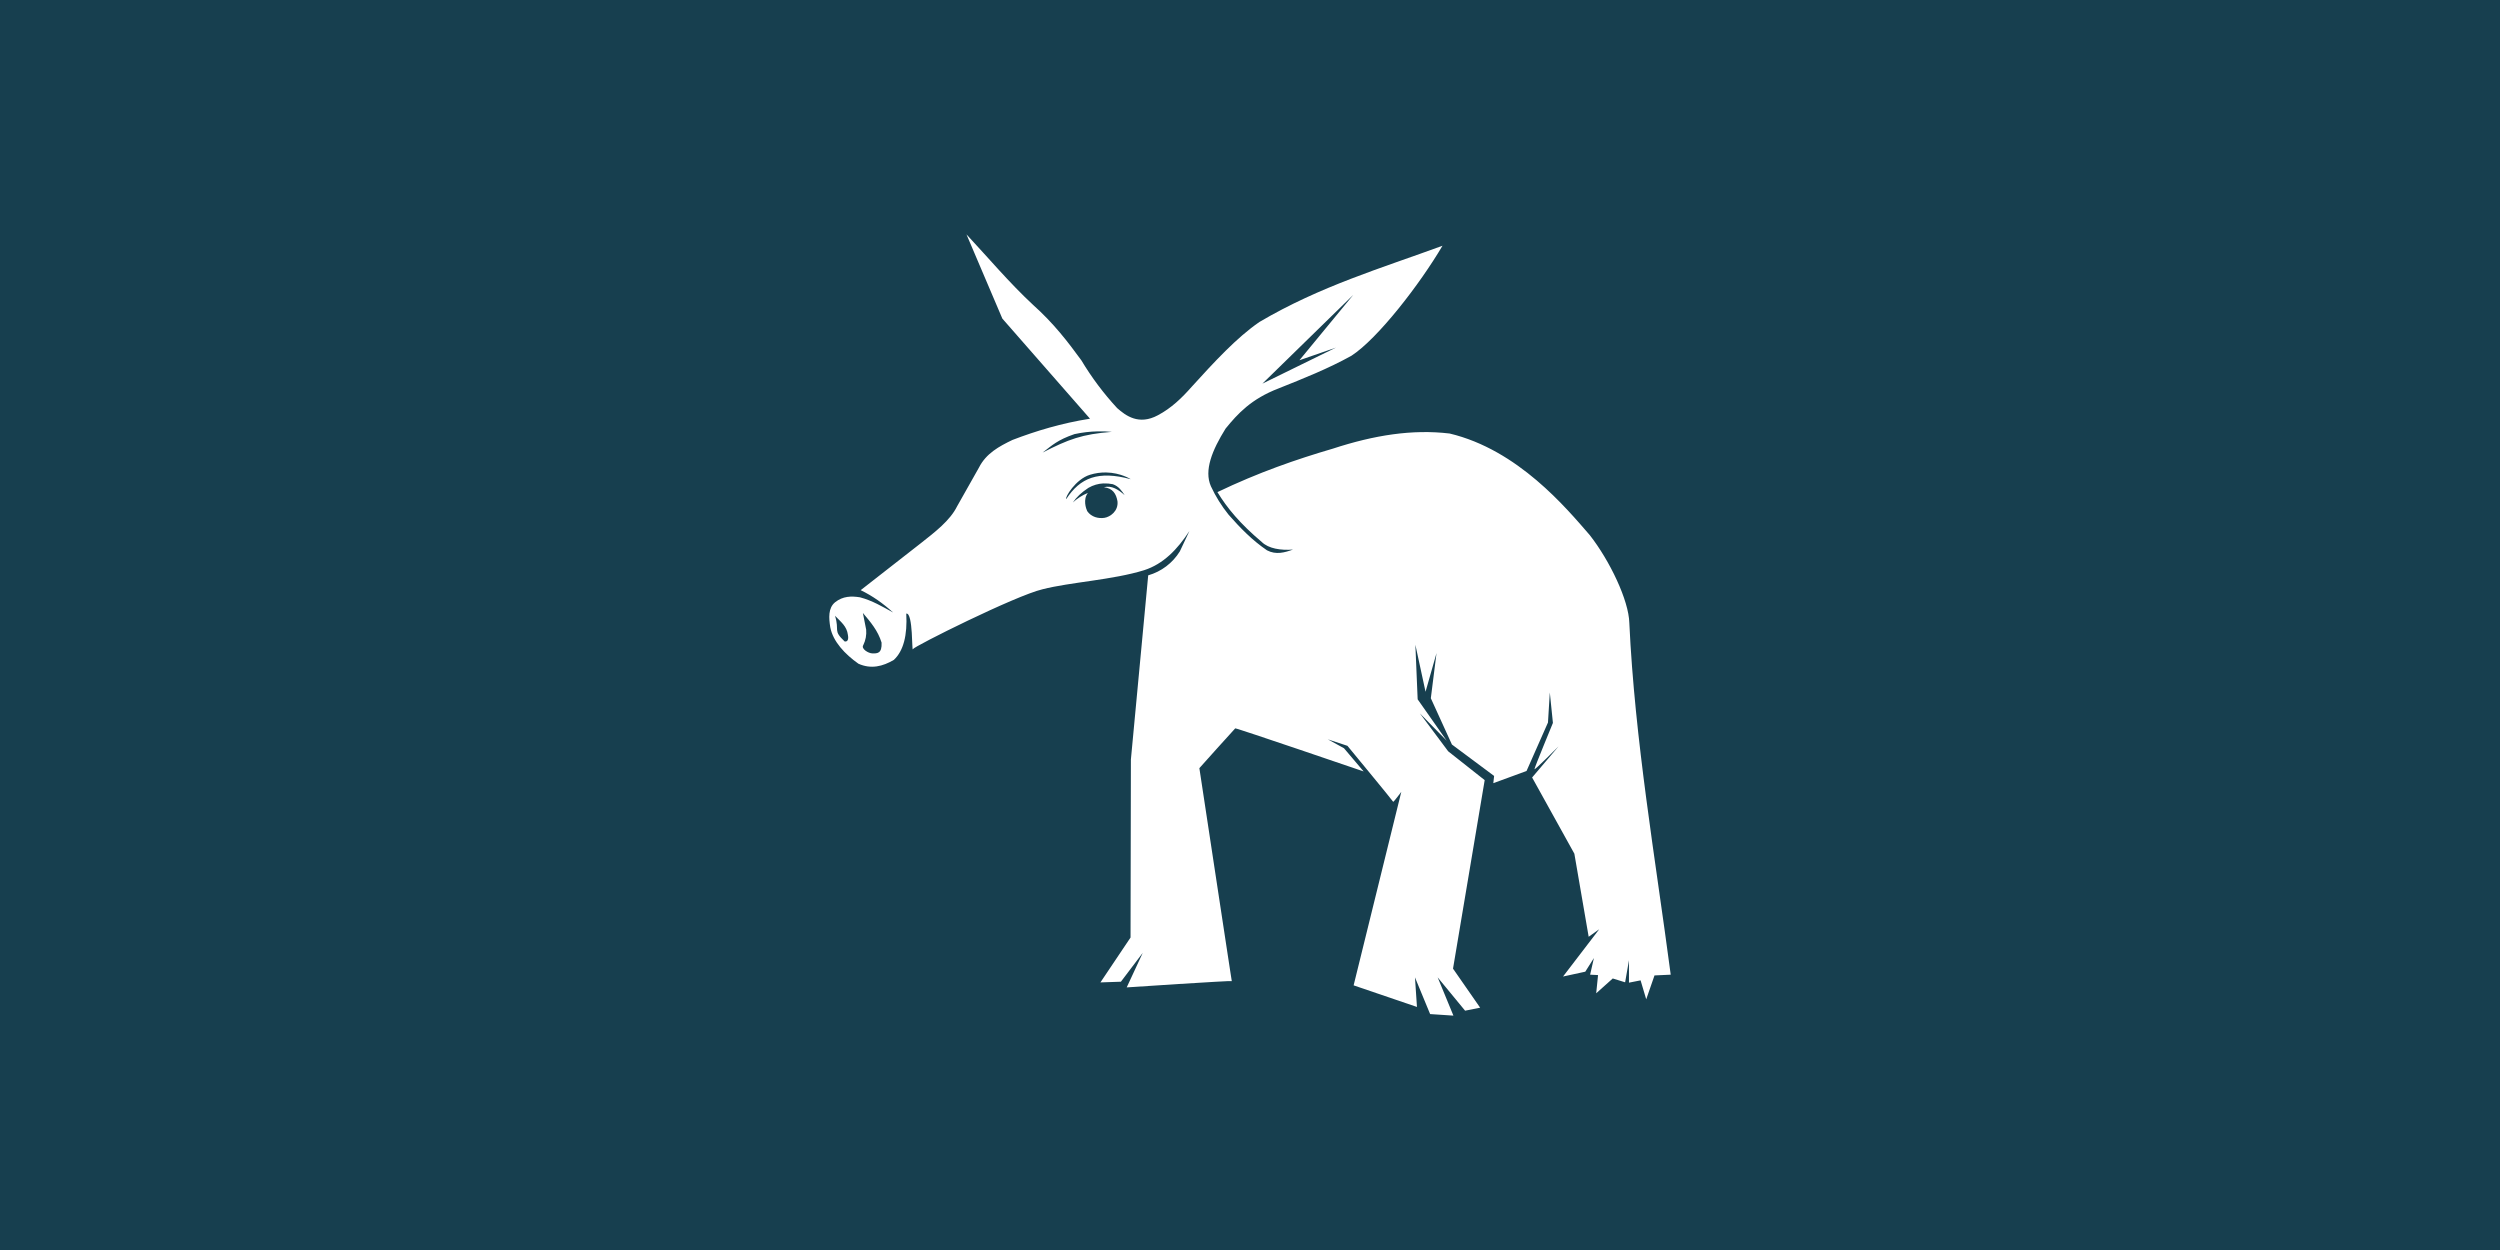
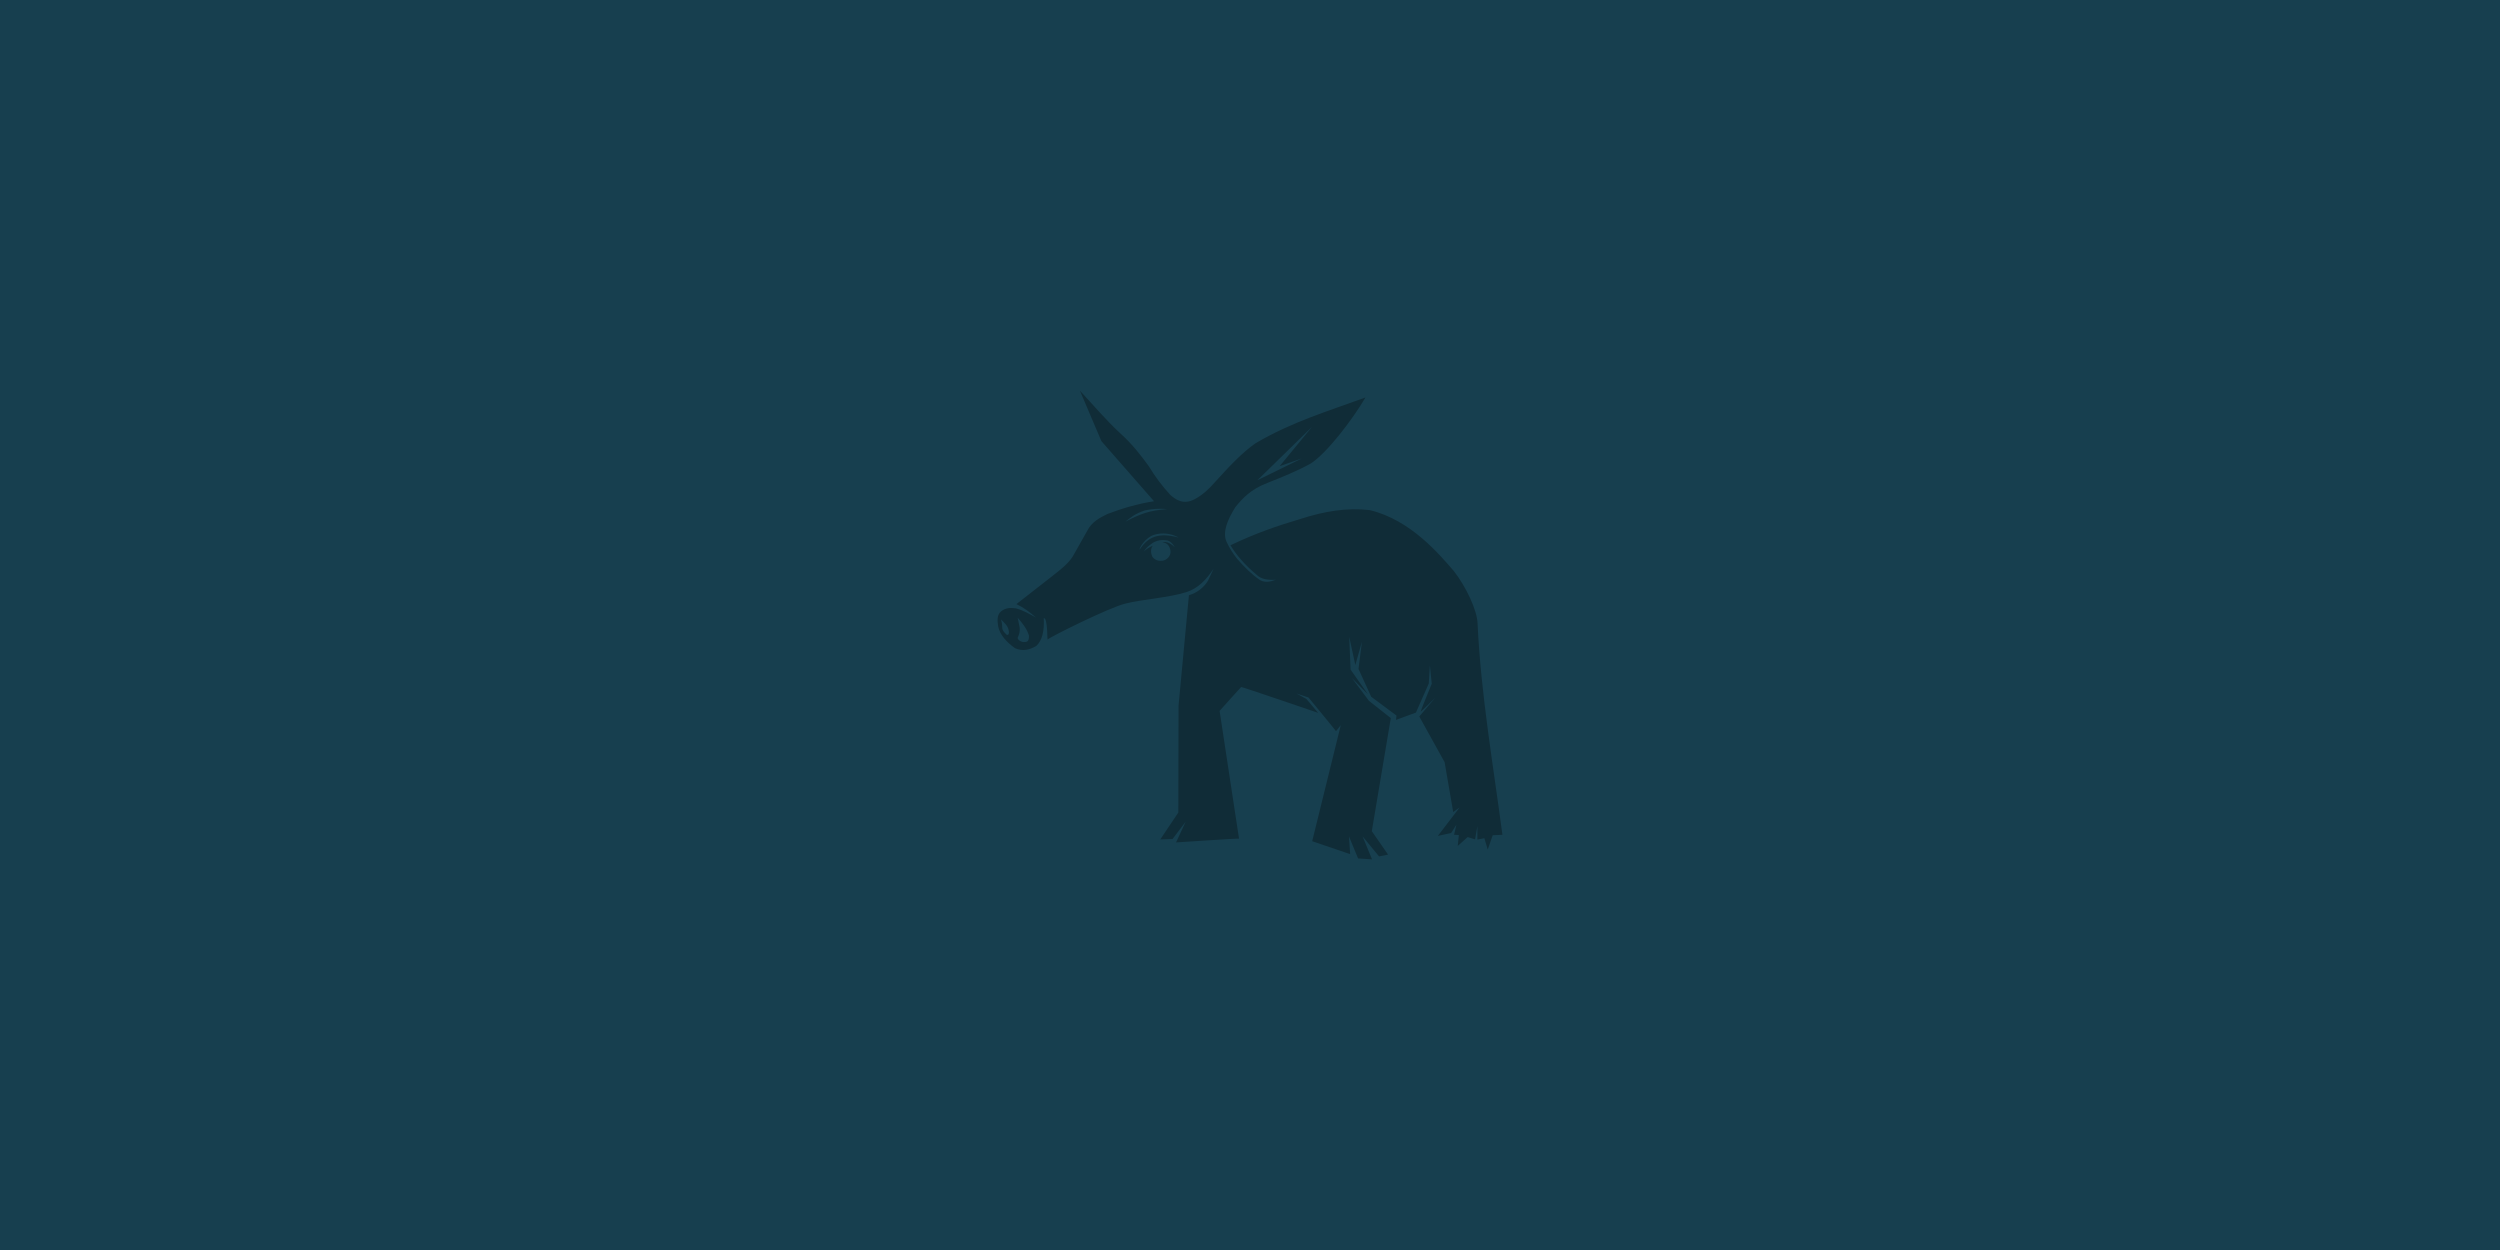
<svg xmlns="http://www.w3.org/2000/svg" height="320" width="640">
  <path fill="#173f4f" d="M0 0h640v320H0z" />
-   <path d="M247.415 60l9.18 21.551 22.445 25.637c-7.278 1.15-13.75 3.102-19.854 5.439-3.447 1.66-6.74 3.447-8.58 7.086l-5.591 9.907c-1.8 3.639-5.618 6.55-9.359 9.5l-15.32 11.962c3.05 1.481 5.783 3.422 8.298 5.72-2.706-1.494-5.336-3.064-8.49-3.894-2.196-.345-4.366-.32-6.37 1.277-1.801 1.493-1.597 4.021-1.227 6.383.69 3.652 3.741 6.895 7.214 9.346 3.23 1.443 6.205.702 9.065-.983 2.477-2.298 3.485-6.333 3.179-11.848 1.787-.332 1.391 10.303 1.71 9.09.167-.651 26.263-13.7 33.17-15.32 7.048-1.814 18.04-2.401 25.994-4.878 4.941-1.583 8.555-5.337 11.619-10.048l-2.464 5.235a14.082 14.082 0 01-8.095 6.128l-4.43 47.137-.09 45.58-7.711 11.49 5.247-.179 5.592-7.392-4.11 8.848s26.9-1.8 26.9-1.609c0 .192-8.299-54.516-8.299-54.516s8.989-10.048 9.18-10.189c.192-.153 32.876 11.031 32.876 11.031l-5.03-5.937-4.137-2.285 5.017 1.66s11.657 14.12 11.708 14.325c.051.191 2.081-2.54 2.081-2.54l-12.205 49.536 16.214 5.528-.51-7.57 3.88 9.396 5.963.396-4.034-9.793 7.022 8.529 3.855-.766-6.945-9.997 8.107-48.26-9.346-7.38-7.239-9.703 6.856 6.984-7.43-10.584-.587-13.98 2.604 12.04 2.809-9.896-1.456 11.555 5.401 11.848 10.801 8.043-.204 1.852 8.503-3.116 5.49-12.41.472-7.685.792 7.788s-4.724 11.44-4.724 11.835c0 .383 6.167-5.835 6.167-5.835l-6.767 7.967 10.814 19.509 3.664 21.27 2.694-1.928-.575.766-8.681 11.337 5.694-1.238 2.209-3.498-.97 4.264 2.03.102-.473 4.66 4.239-3.792 3.166.983.983-5.656v5.746l2.975-.588 1.442 4.852 2.12-6.116 4.15-.191c-3.959-30.029-9.193-60.057-10.598-90.086-.153-5.72-4.953-15.832-10.124-22.445-6.04-6.958-18.372-21.832-35.876-26.007-9.55-1.136-19.279.408-29.876 3.868-9.371 2.745-19.049 6.09-29.569 11.133 2.477 4.06 5.758 8.044 11.35 12.768 1.75 1.71 4.903 2.183 8.005 1.94-2.145.766-4.353 1.405-6.664.192-3.767-2.554-6.869-5.745-9.831-9.116a35.25 35.25 0 01-4.532-7.29c-1.788-4.06.319-9.218 3.766-14.76 3.128-3.842 6.575-7.596 13.584-10.29 6.307-2.515 12.64-5.03 18.628-8.35 6.767-4.391 17.568-18.384 23.313-28.164-15.653 5.745-31.293 10.341-46.856 19.508-5.822 3.997-11.529 10.189-17.35 16.598-2.478 2.809-5.159 5.439-8.683 7.303-4.838 2.592-8.17.127-10.405-1.851a74.344 74.344 0 01-9.154-12.219c-3.447-4.724-7.06-9.46-12.346-14.184-6.077-5.643-11.555-12.155-17.07-18.066zm99.023 15.487L332.65 92.225l9.358-3.243-18.832 9.23zm-65.407 34.944c1.213-.026 2.426 0 3.6.128-7.621.587-11.107 1.902-17.72 5.298 2.425-1.851 3.792-3.23 8.158-4.724a30.695 30.695 0 015.962-.702zm2.12 10.52c3.766.064 6.32 1.724 6.32 1.724-8.35-2.247-12.934-.383-16.509 5.081-.42-.345 2.375-5.094 6.078-6.218a13.256 13.256 0 014.11-.587zm-.639 2.809a9.703 9.703 0 012.362.192c1.558.549 2.273 1.71 3.039 2.808-1.622-1.43-3.294-2.553-5.324-2.03 2.298.256 3.154 1.698 3.485 3.588.281 2.54-1.902 4.034-3.357 4.251-1.456.217-3.32-.153-4.392-1.723-.307-.639-1.124-2.988.178-4.66a12.767 12.767 0 00-3.855 2.451c.983-1.43 2.183-2.553 3.996-3.753a8.503 8.503 0 013.868-1.137zm-61.615 33.157c1.954 2.31 3.856 4.532 4.788 7.596.128 2.835-1.123 2.77-2.35 2.758-1.02-.013-2.961-1.175-2.336-2.12a7.482 7.482 0 00.741-3.957zm-7.15.702c1.533 1.609 3.04 2.681 3.32 4.928.115.536.217 1.864-.843 1.66-3.09-2.924-1.225-2.605-2.464-6.588z" fill="#fff" />
+   <path d="M276.449 100l5.508 12.93 13.467 15.383c-4.367.69-8.25 1.861-11.913 3.263-2.068.996-4.044 2.068-5.148 4.252l-3.354 5.944c-1.08 2.183-3.371 3.93-5.616 5.7l-9.192 7.177c1.83.889 3.47 2.053 4.98 3.432-1.624-.896-3.202-1.838-5.095-2.336-1.317-.207-2.62-.192-3.822.766-1.08.896-.958 2.413-.736 3.83.414 2.191 2.245 4.137 4.328 5.607 1.938.866 3.723.422 5.44-.59 1.486-1.378 2.09-3.8 1.907-7.108 1.072-.2.834 6.182 1.026 5.454.1-.39 15.758-8.22 19.902-9.192 4.229-1.089 10.824-1.44 15.596-2.927 2.965-.95 5.133-3.202 6.972-6.029l-1.479 3.141a8.45 8.45 0 01-4.857 3.677l-2.658 28.282-.054 27.348-4.626 6.894 3.148-.107 3.355-4.435-2.466 5.308s16.14-1.08 16.14-.965c0 .115-4.98-32.71-4.98-32.71s5.394-6.028 5.509-6.113c.115-.092 19.725 6.619 19.725 6.619l-3.018-3.563-2.482-1.37 3.01.995s6.994 8.472 7.025 8.595c.03.115 1.249-1.524 1.249-1.524l-7.323 29.722 9.728 3.317-.306-4.542 2.328 5.637 3.578.238-2.42-5.876 4.213 5.118 2.313-.46-4.167-5.998 4.864-28.956-5.608-4.428-4.343-5.822 4.113 4.19-4.458-6.35-.352-8.388 1.563 7.224 1.685-5.938-.874 6.933 3.241 7.11 6.48 4.825-.122 1.111 5.102-1.87 3.294-7.445.283-4.611.475 4.672s-2.834 6.864-2.834 7.101c0 .23 3.7-3.5 3.7-3.5l-4.06 4.78 6.488 11.705 2.199 12.762 1.616-1.157-.345.46-5.208 6.802 3.416-.743 1.325-2.099-.582 2.559 1.218.061-.283 2.796 2.543-2.275 1.9.59.59-3.394v3.448l1.784-.353.866 2.911 1.272-3.67 2.49-.114c-2.376-18.018-5.516-36.034-6.36-54.052-.091-3.432-2.971-9.499-6.074-13.467-3.624-4.175-11.023-13.099-21.525-15.604-5.73-.682-11.568.245-17.926 2.32-5.622 1.648-11.43 3.655-17.741 6.68 1.486 2.437 3.455 4.827 6.81 7.661 1.05 1.026 2.942 1.31 4.803 1.164-1.287.46-2.612.843-3.999.116-2.26-1.533-4.121-3.447-5.898-5.47a21.15 21.15 0 01-2.72-4.374c-1.072-2.436.192-5.53 2.26-8.856 1.877-2.305 3.945-4.558 8.15-6.174 3.785-1.509 7.585-3.018 11.177-5.01 4.06-2.635 10.541-11.03 13.988-16.898-9.392 3.447-18.776 6.204-28.113 11.704-3.494 2.399-6.918 6.114-10.41 9.96-1.487 1.685-3.096 3.263-5.21 4.381-2.903 1.555-4.902.076-6.243-1.11a44.606 44.606 0 01-5.493-7.332c-2.068-2.834-4.236-5.676-7.407-8.51-3.646-3.386-6.933-7.293-10.242-10.84zm59.414 9.292l-8.273 10.043 5.615-1.946-11.3 5.538zm-39.245 20.967c.728-.016 1.456 0 2.16.076-4.572.353-6.664 1.142-10.632 3.18 1.455-1.111 2.276-1.939 4.895-2.835a18.417 18.417 0 013.577-.421zm1.272 6.312c2.26.038 3.792 1.034 3.792 1.034-5.01-1.348-7.76-.23-9.905 3.049-.252-.207 1.425-3.057 3.647-3.731a7.954 7.954 0 012.466-.352zm-.383 1.685a5.822 5.822 0 011.417.115c.935.33 1.364 1.026 1.824 1.685-.974-.858-1.977-1.532-3.195-1.218 1.379.154 1.893 1.019 2.091 2.153.169 1.524-1.141 2.42-2.014 2.55-.874.13-1.992-.091-2.635-1.033-.184-.384-.675-1.793.107-2.796a7.66 7.66 0 00-2.313 1.47c.59-.858 1.31-1.532 2.397-2.252a5.102 5.102 0 012.321-.682zm-36.969 19.894c1.172 1.386 2.314 2.72 2.873 4.558.077 1.7-.674 1.662-1.41 1.655-.612-.008-1.777-.705-1.402-1.272a4.49 4.49 0 00.445-2.375zm-4.29.421c.92.966 1.824 1.609 1.992 2.957.069.322.13 1.119-.506.996-1.854-1.754-.735-1.563-1.478-3.953z" opacity=".3" />
</svg>
